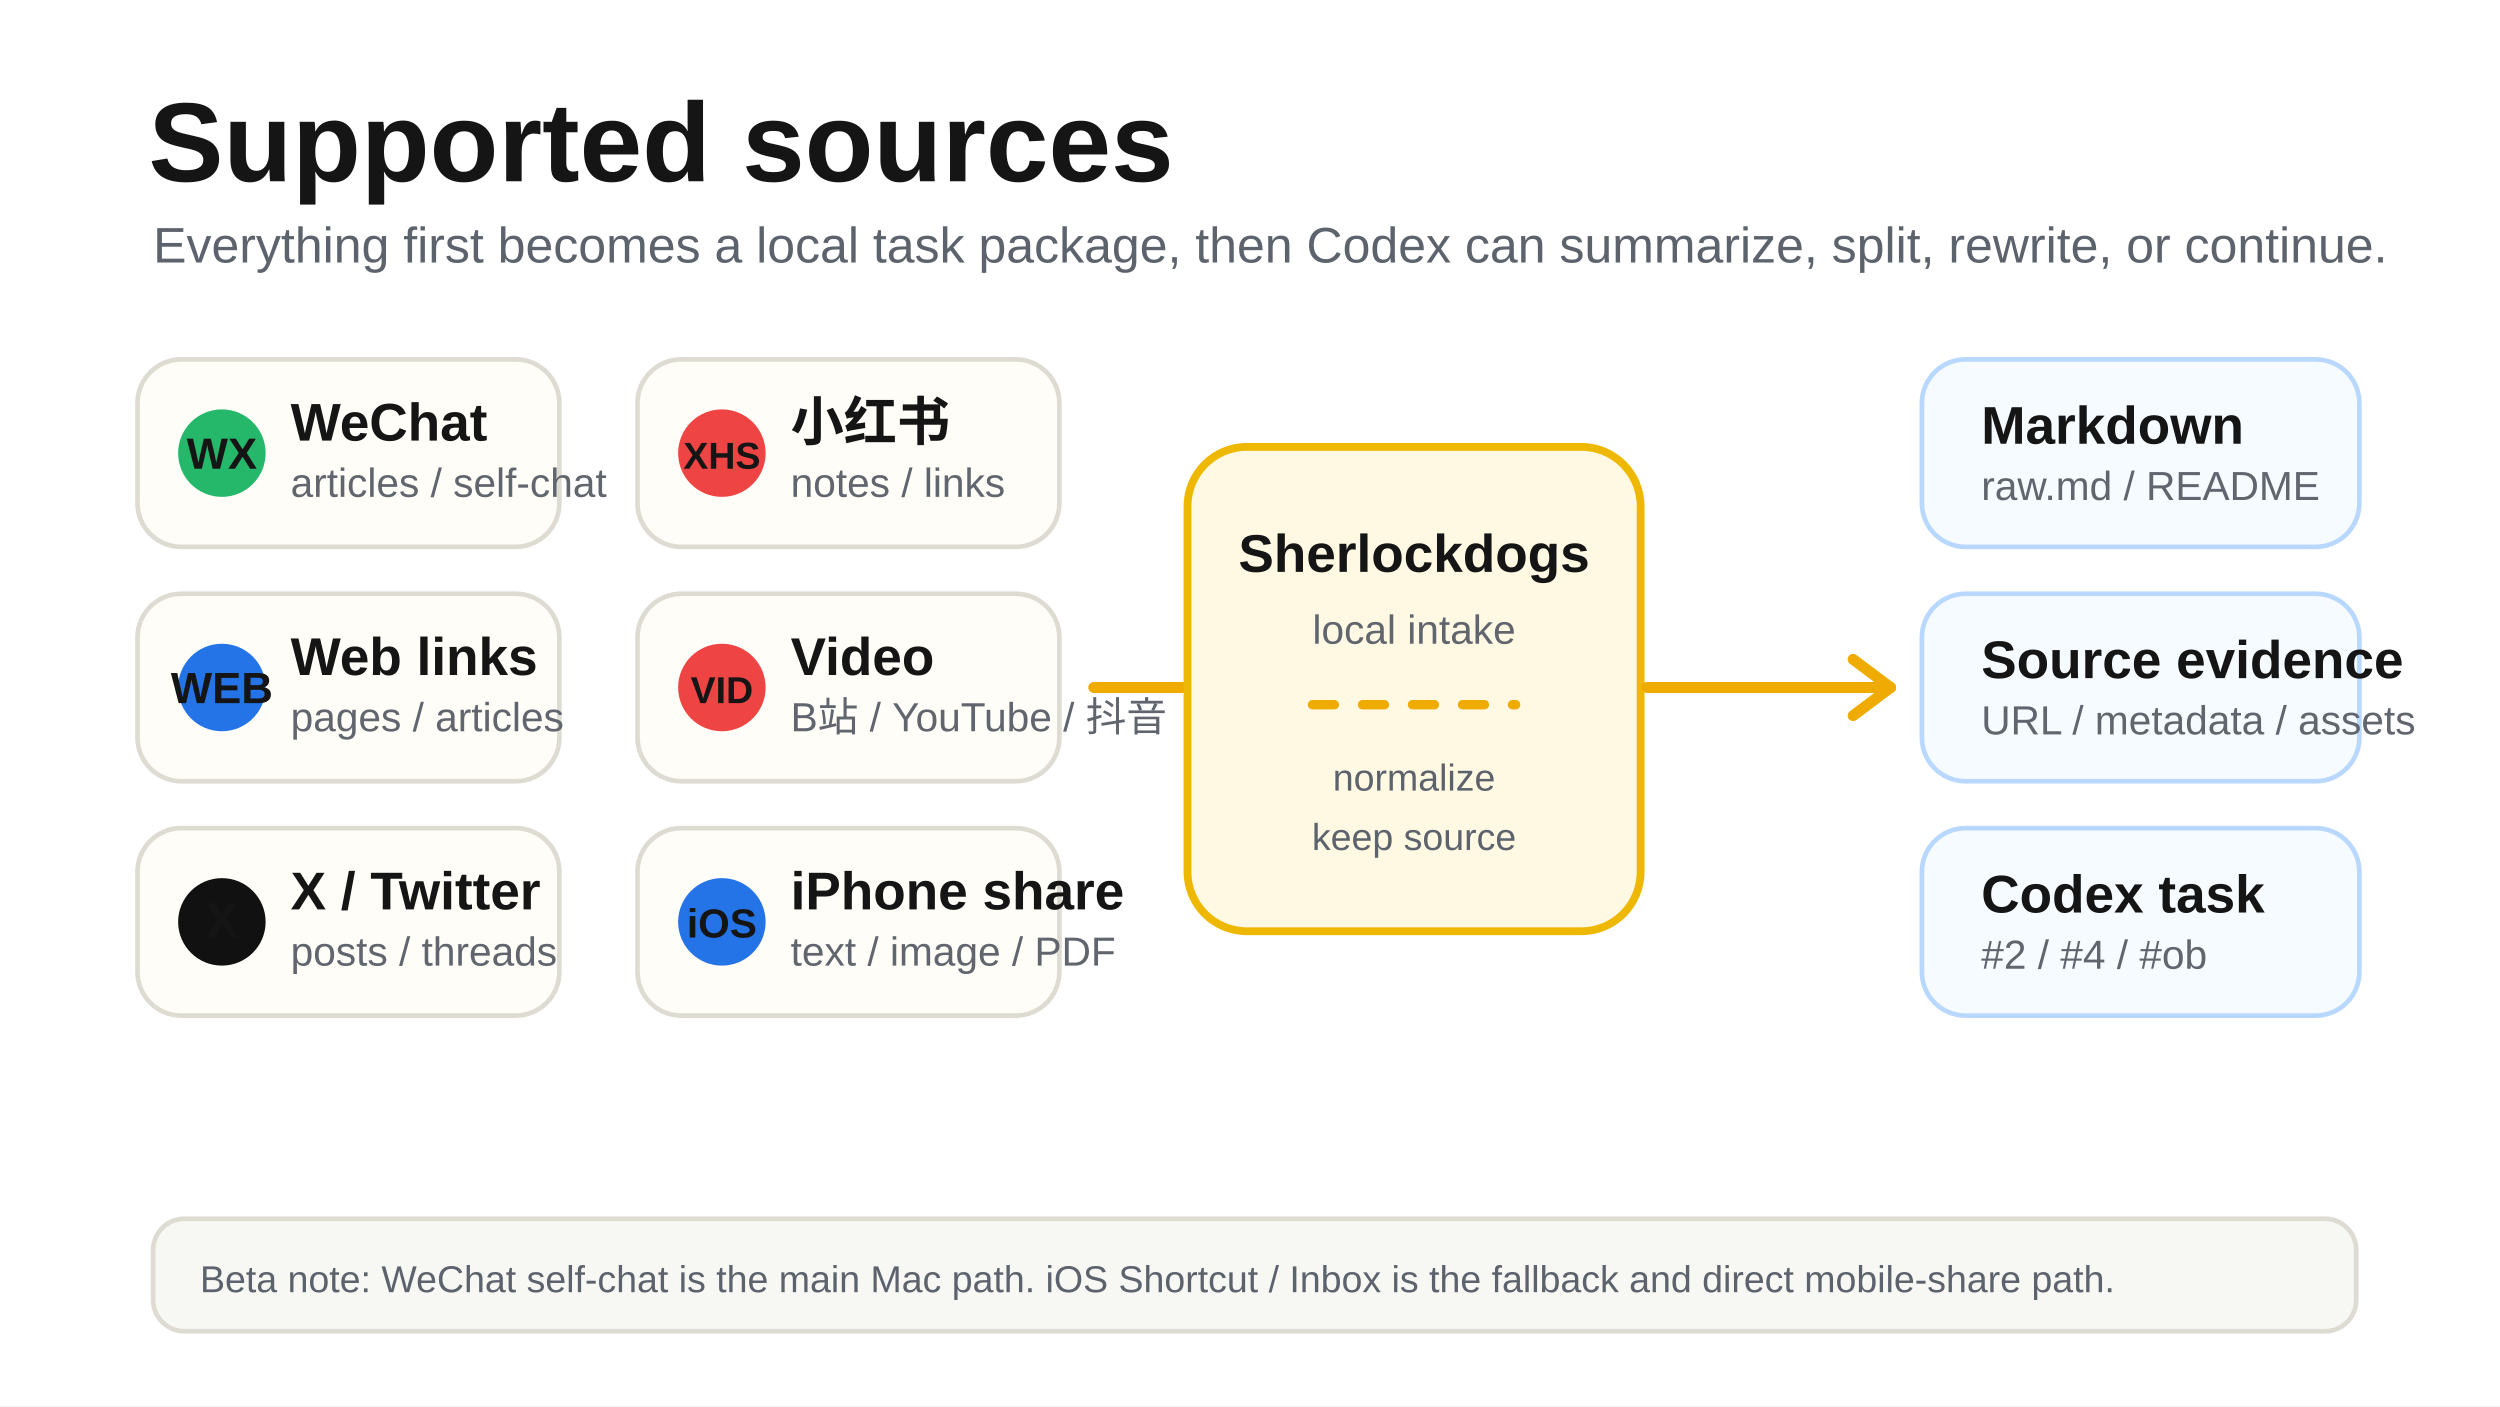
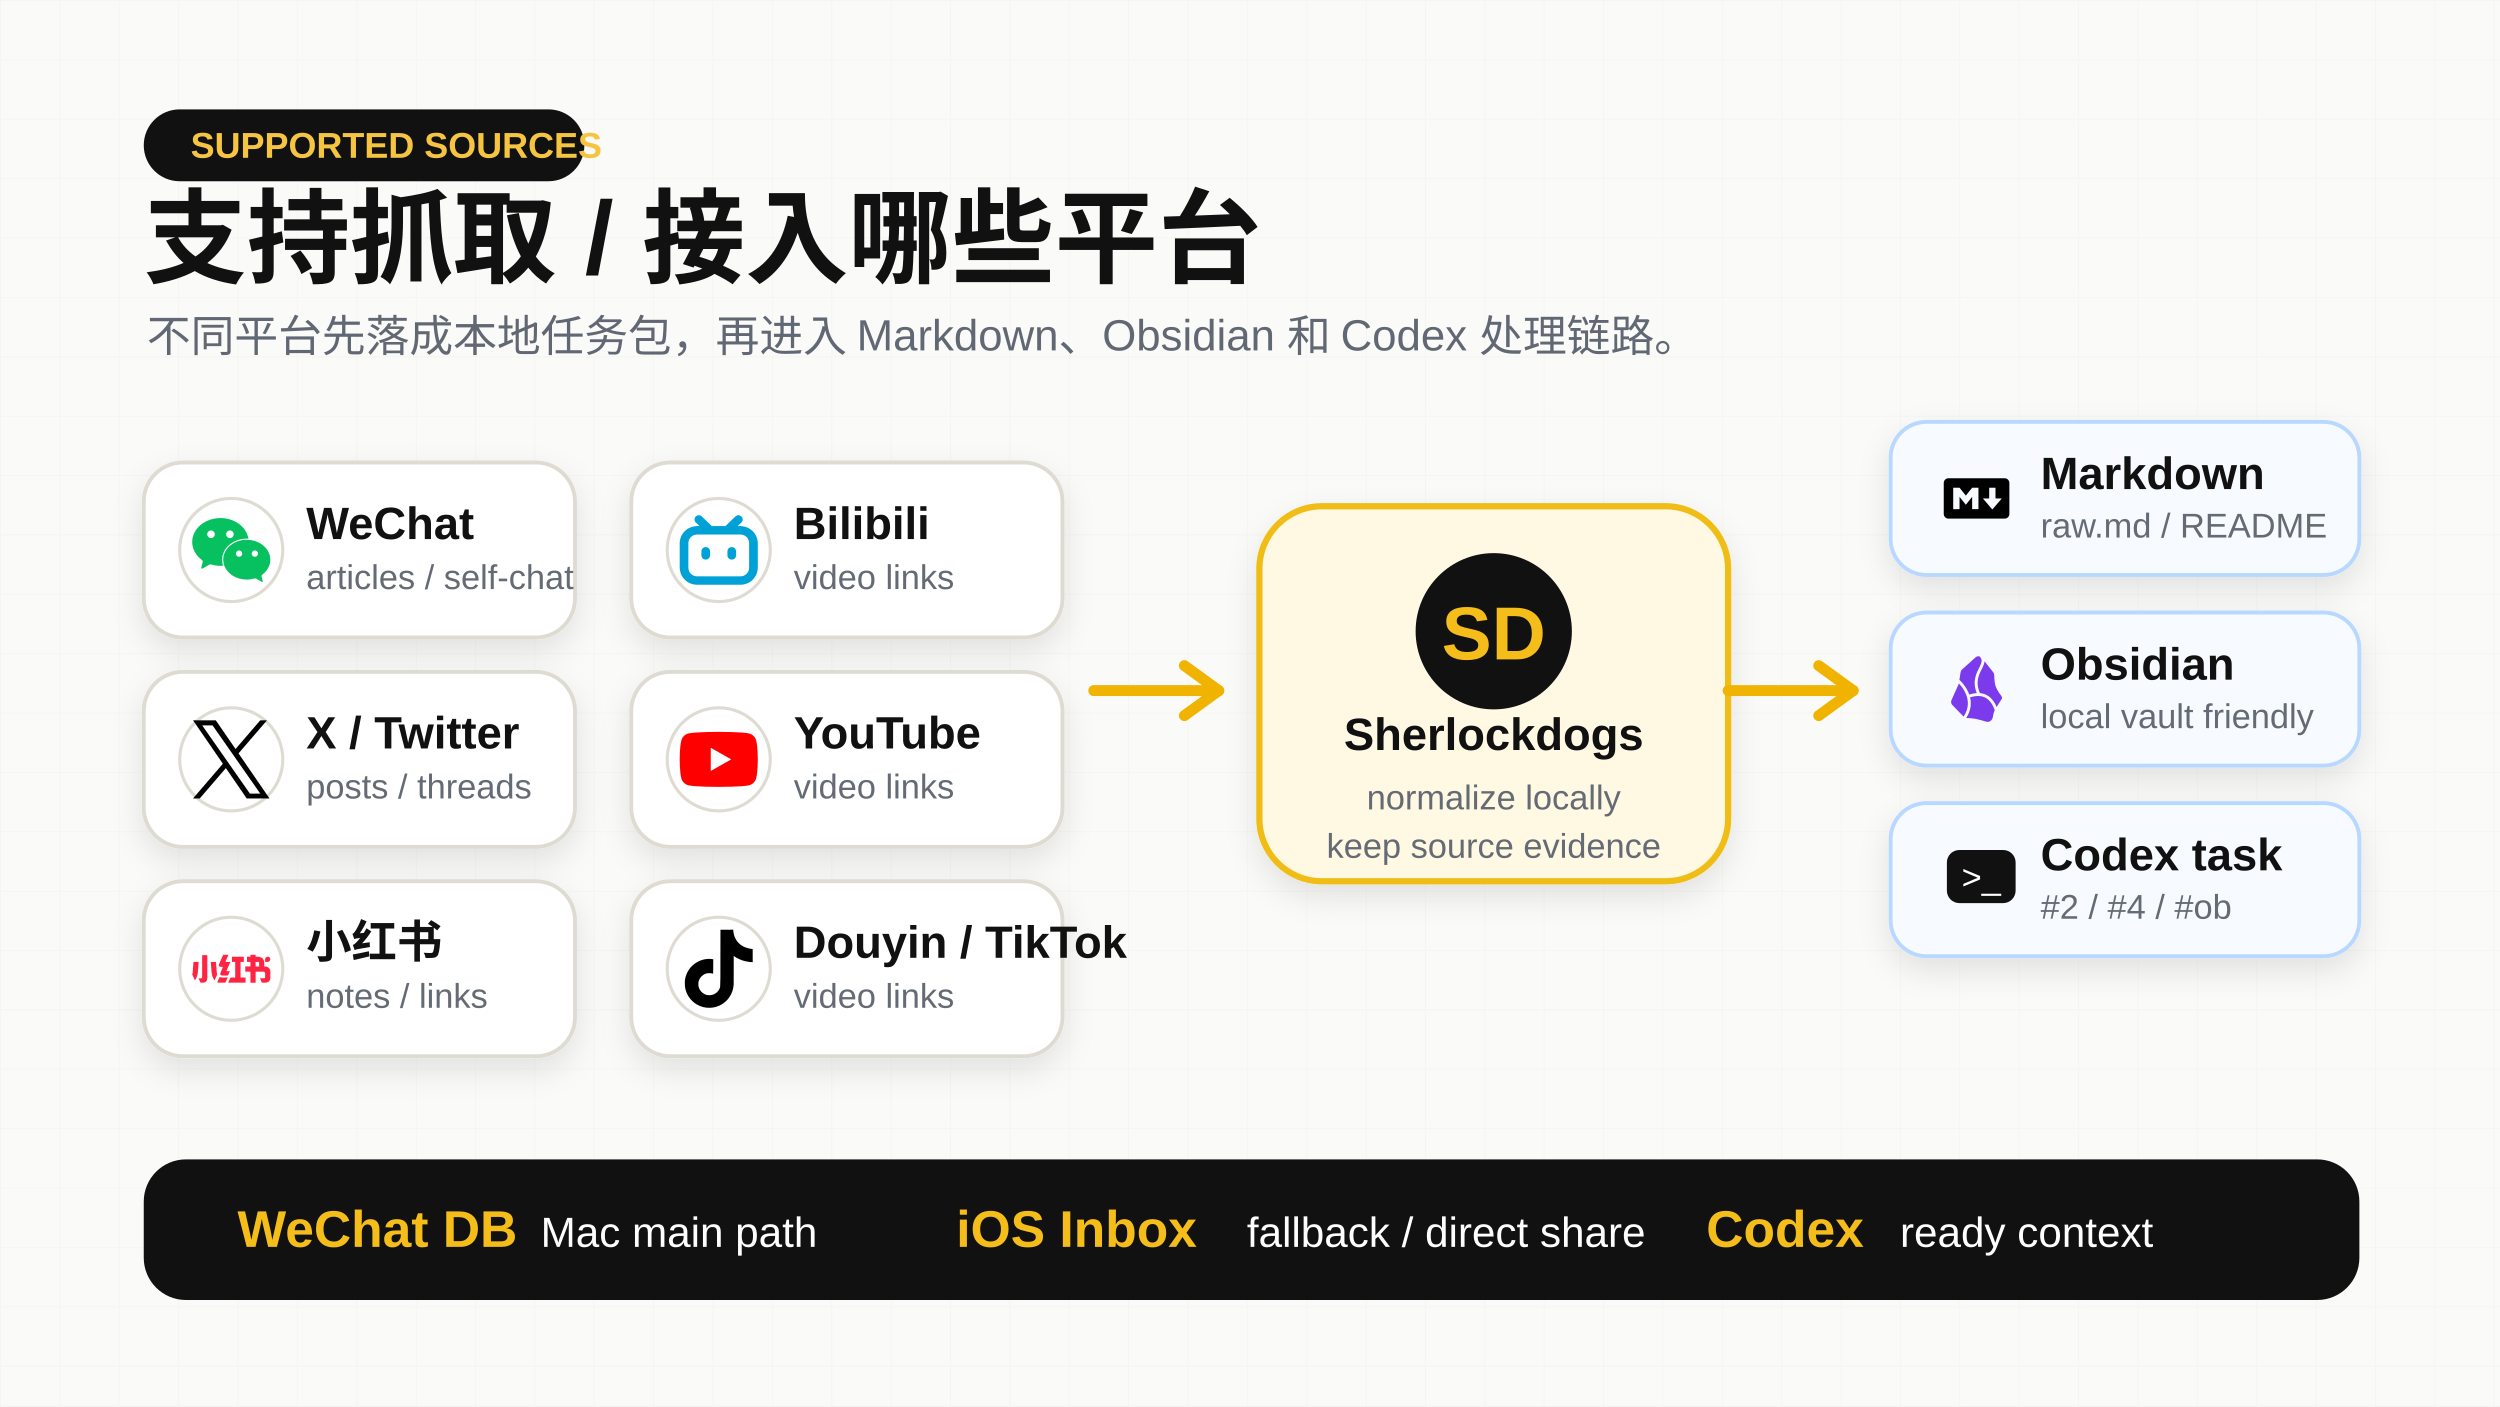
<svg xmlns="http://www.w3.org/2000/svg" width="1600" height="900" viewBox="0 0 1600 900" role="img" aria-labelledby="title desc">
-   <rect width="1600" height="900" fill="#ffffff" />
+   <rect width="1600" height="900" fill="#fafaf8" />
+   <rect width="1600" height="900" fill="url(#grid)" opacity="0.45" />
  <style>
-     text { font-family: -apple-system, BlinkMacSystemFont, "Segoe UI", "PingFang SC", "Microsoft YaHei", Arial, sans-serif; fill: #151515; }
-     .title { font-size: 72px; font-weight: 760; letter-spacing: 0; }
-     .sub { font-size: 32px; fill: #5d636c; }
-     .h { font-size: 34px; font-weight: 720; }
-     .b { font-size: 26px; fill: #60656e; }
-     .small { font-size: 24px; fill: #5d636c; }
-     .card { fill: #fffdf7; stroke: #dedbd2; stroke-width: 3; }
-     .out { fill: #f6fbff; stroke: #b9d8ff; stroke-width: 3; }
-     .orange { fill: #f2b400; }
-     .red { fill: #ef4444; }
-     .blue { fill: #2474e8; }
-     .green { fill: #25b86a; }
-     .line { stroke: #efab00; stroke-width: 7; stroke-linecap: round; fill: none; }
-     .dash { stroke: #efab00; stroke-width: 6; stroke-linecap: round; stroke-dasharray: 14 18; fill: none; }
+     text { font-family:-apple-system,BlinkMacSystemFont,"Segoe UI","PingFang SC","Microsoft YaHei",Arial,sans-serif; fill:#111; }
+     .title{font-size:66px;font-weight:780}.sub{font-size:28px;fill:#626873}.h{font-size:29px;font-weight:740}.b{font-size:22px;fill:#656b74}.mono{font-family:ui-monospace,SFMono-Regular,Menlo,Consolas,monospace;font-size:21px;fill:#333}.pill{fill:#111}.pilltext{fill:#f5c542;font-size:23px;font-weight:760}.card{fill:#fff;stroke:#dedbd2;stroke-width:2.5;filter:url(#shadow)}.card2{fill:#fffdf5;stroke:#f0bd18;stroke-width:3;filter:url(#shadow)}.out{fill:#f7fbff;stroke:#b8d8ff;stroke-width:2.5;filter:url(#shadow)}.line{stroke:#f0b400;stroke-width:7;stroke-linecap:round;fill:none}.green{fill:#127c46}.yellow{fill:#f4bd19}.light{fill:#fff}.accent{fill:#f4bd19}
  </style>
-   <text x="95" y="116" class="title">Supported sources</text>
-   <text x="98" y="168" class="sub">Everything first becomes a local task package, then Codex can summarize, split, rewrite, or continue.</text>
-   <g transform="translate(88,230)">
-     <g transform="translate(0,0)">
-       <rect width="270" height="120" rx="28" class="card" />
-       <circle cx="54" cy="60" r="28" class="green" />
-       <text x="54" y="70" text-anchor="middle" font-size="28" font-weight="800" fill="#fff">WX</text>
-       <text x="98" y="52" class="h">WeChat</text>
-       <text x="98" y="88" class="b">articles / self-chat</text>
+   <defs>
+     <filter id="shadow" x="-20%" y="-20%" width="140%" height="150%">
+       <feDropShadow dx="0" dy="8" stdDeviation="10" flood-color="#000" flood-opacity="0.10" />
+     </filter>
+     <pattern id="grid" width="38" height="38" patternUnits="userSpaceOnUse">
+       <path d="M38 0H0V38" fill="none" stroke="#ededeb" stroke-width="1" />
+     </pattern>
+   </defs>
+   <rect x="92" y="70" width="282" height="46" rx="23" class="pill" />
+   <text x="122" y="101" class="pilltext">SUPPORTED SOURCES</text>
+   <text x="92" y="176" class="title">支持抓取 / 接入哪些平台</text>
+   <text x="94" y="225" class="sub">不同平台先落成本地任务包，再进入 Markdown、Obsidian 和 Codex 处理链路。</text>
+   <g transform="translate(92,296)">
+     <rect width="276" height="112" rx="25" class="card" />
+     <circle cx="56" cy="56" r="33" fill="#fff" stroke="#dedbd2" stroke-width="2" />
+     <g transform="translate(31 31) scale(2.083333)">
+       <path d="M8.691 2.188C3.891 2.188 0 5.476 0 9.53c0 2.212 1.17 4.203 3.002 5.55a.59.59 0 0 1 .213.665l-.39 1.48c-.019.07-.048.141-.048.213 0 .163.13.295.29.295a.326.326 0 0 0 .167-.054l1.903-1.114a.864.864 0 0 1 .717-.098 10.16 10.16 0 0 0 2.837.403c.276 0 .543-.027.811-.05-.857-2.578.157-4.972 1.932-6.446 1.703-1.415 3.882-1.98 5.853-1.838-.576-3.583-4.196-6.348-8.596-6.348zM5.785 5.991c.642 0 1.162.529 1.162 1.18a1.17 1.17 0 0 1-1.162 1.178A1.17 1.17 0 0 1 4.623 7.17c0-.651.52-1.18 1.162-1.18zm5.813 0c.642 0 1.162.529 1.162 1.18a1.17 1.17 0 0 1-1.162 1.178 1.17 1.17 0 0 1-1.162-1.178c0-.651.52-1.18 1.162-1.18zm5.34 2.867c-1.797-.052-3.746.512-5.28 1.786-1.72 1.428-2.687 3.72-1.78 6.22.942 2.453 3.666 4.229 6.884 4.229.826 0 1.622-.12 2.361-.336a.722.722 0 0 1 .598.082l1.584.926a.272.272 0 0 0 .14.047c.134 0 .24-.111.24-.247 0-.06-.023-.12-.038-.177l-.327-1.233a.582.582 0 0 1-.023-.156.49.49 0 0 1 .201-.398C23.024 18.48 24 16.82 24 14.98c0-3.21-2.931-5.837-6.656-6.088V8.89c-.135-.01-.27-.027-.407-.03zm-2.53 3.274c.535 0 .969.44.969.982a.976.976 0 0 1-.969.983.976.976 0 0 1-.969-.983c0-.542.434-.982.97-.982zm4.844 0c.535 0 .969.44.969.982a.976.976 0 0 1-.969.983.976.976 0 0 1-.969-.983c0-.542.434-.982.969-.982z" fill="#07C160" />
    </g>
-     <g transform="translate(0,150)">
-       <rect width="270" height="120" rx="28" class="card" />
-       <circle cx="54" cy="60" r="28" class="blue" />
-       <text x="54" y="70" text-anchor="middle" font-size="28" font-weight="800" fill="#fff">WEB</text>
-       <text x="98" y="52" class="h">Web links</text>
-       <text x="98" y="88" class="b">pages / articles</text>
+     <text x="104" y="49" class="h">WeChat</text>
+     <text x="104" y="81" class="b">articles / self-chat</text>
+   </g>
+   <g transform="translate(92,430)">
+     <rect width="276" height="112" rx="25" class="card" />
+     <circle cx="56" cy="56" r="33" fill="#fff" stroke="#dedbd2" stroke-width="2" />
+     <g transform="translate(31 31) scale(2.083333)">
+       <path d="M14.234 10.162 22.977 0h-2.072l-7.591 8.824L7.251 0H.258l9.168 13.343L.258 24H2.33l8.016-9.318L16.749 24h6.993zm-2.837 3.299-.929-1.329L3.076 1.56h3.182l5.965 8.532.929 1.329 7.754 11.09h-3.182z" fill="#000000" />
    </g>
-     <g transform="translate(0,300)">
-       <rect width="270" height="120" rx="28" class="card" />
-       <circle cx="54" cy="60" r="28" fill="#111" />
-       <text x="54" y="70" text-anchor="middle" font-size="32" font-weight="800" fill="#fff">X</text>
-       <text x="98" y="52" class="h">X / Twitter</text>
-       <text x="98" y="88" class="b">posts / threads</text>
+     <text x="104" y="49" class="h">X / Twitter</text>
+     <text x="104" y="81" class="b">posts / threads</text>
+   </g>
+   <g transform="translate(92,564)">
+     <rect width="276" height="112" rx="25" class="card" />
+     <circle cx="56" cy="56" r="33" fill="#fff" stroke="#dedbd2" stroke-width="2" />
+     <g transform="translate(31 31) scale(2.083333)">
+       <path d="M22.405 9.879c.002.016.01.02.07.019h.725a.797.797 0 0 0 .78-.972.794.794 0 0 0-.884-.618.795.795 0 0 0-.692.794c0 .101-.002.666.001.777zm-11.509 4.808c-.203.001-1.353.004-1.685.003a2.528 2.528 0 0 1-.766-.126.025.025 0 0 0-.03.014L7.7 16.127a.025.025 0 0 0 .01.032c.111.06.336.124.495.124.66.01 1.32.002 1.981 0 .01 0 .02-.006.023-.015l.712-1.545a.025.025 0 0 0-.024-.036zM.477 9.91c-.071 0-.076.002-.076.01a.834.834 0 0 0-.01.08c-.027.397-.038.495-.234 3.06-.012.24-.034.389-.135.607-.026.057-.033.042.003.112.046.092.681 1.523.787 1.74.008.015.011.02.017.02.008 0 .033-.026.047-.044.147-.187.268-.391.371-.606.306-.635.44-1.325.486-1.706.014-.11.021-.22.03-.33l.204-2.616.022-.293c.003-.029 0-.033-.03-.034zm7.203 3.757a1.427 1.427 0 0 1-.135-.607c-.004-.084-.031-.39-.235-3.06a.443.443 0 0 0-.01-.082c-.004-.011-.052-.008-.076-.008h-1.48c-.03.001-.034.005-.03.034l.021.293c.076.982.153 1.964.233 2.946.05.4.186 1.085.487 1.706.103.215.223.419.37.606.015.018.037.051.048.049.02-.003.742-1.642.804-1.765.036-.07.03-.055.003-.112zm3.861-.913h-.872a.126.126 0 0 1-.116-.178l1.178-2.625a.025.025 0 0 0-.023-.035l-1.318-.003a.148.148 0 0 1-.135-.21l.876-1.954a.025.025 0 0 0-.023-.035h-1.56c-.01 0-.02.006-.024.015l-.926 2.068c-.085.169-.314.634-.399.938a.534.534 0 0 0-.02.191.46.46 0 0 0 .23.378.981.981 0 0 0 .46.119h.59c.041 0-.688 1.482-.834 1.972a.53.53 0 0 0-.023.172.465.465 0 0 0 .23.398c.15.092.342.12.475.12l1.66-.001c.01 0 .02-.006.023-.015l.575-1.28a.025.025 0 0 0-.024-.035zm-6.93-4.937H3.1a.032.032 0 0 0-.034.033c0 1.048-.01 2.795-.01 6.829 0 .288-.269.262-.28.262h-.74c-.04.001-.044.004-.04.047.001.037.465 1.064.555 1.263.01.02.03.033.051.033.157.003.767.009.938-.014.153-.02.3-.06.438-.132.3-.156.49-.419.595-.765.052-.172.075-.353.075-.533.002-2.33 0-4.66-.007-6.991a.032.032 0 0 0-.032-.032zm11.784 6.896c0-.014-.01-.021-.024-.022h-1.465c-.048-.001-.049-.002-.05-.049v-4.66c0-.072-.005-.07.07-.07h.863c.08 0 .075.004.075-.074V8.393c0-.082.006-.076-.08-.076h-3.5c-.064 0-.075-.006-.075.073v1.445c0 .083-.006.077.08.077h.854c.075 0 .07-.004.07.07v4.624c0 .095.008.084-.085.084-.37 0-1.11-.002-1.304 0-.048.001-.06.03-.06.03l-.697 1.519s-.014.025-.008.036c.006.01.013.008.058.008 1.748.003 3.495.002 5.243.002.03-.001.034-.006.035-.033v-1.539zm4.177-3.43c0 .013-.007.023-.02.024-.346.006-.692.004-1.037.004-.014-.002-.022-.01-.022-.024-.005-.434-.007-.869-.01-1.303 0-.072-.006-.071.07-.07l.733-.003c.041 0 .081.002.12.015.093.025.16.107.165.204.006.431.002 1.153.001 1.153zm2.67.244a1.953 1.953 0 0 0-.883-.222h-.18c-.04-.001-.04-.003-.042-.04V10.21c0-.132-.007-.263-.025-.394a1.823 1.823 0 0 0-.153-.53 1.533 1.533 0 0 0-.677-.71 2.167 2.167 0 0 0-1-.258c-.153-.003-.567 0-.72 0-.07 0-.068.004-.068-.065V7.76c0-.031-.01-.041-.046-.039H17.93s-.016 0-.023.007c-.006.006-.008.012-.008.023v.546c-.008.036-.057.015-.082.022h-.95c-.022.002-.028.008-.03.032v1.481c0 .09-.004.082.082.082h.913c.082 0 .072.128.072.128V11.19s.003.117-.06.117h-1.482c-.068 0-.06.082-.06.082v1.445s-.01.068.064.068h1.457c.082 0 .076-.006.076.079v3.225c0 .088-.007.081.082.081h1.43c.09 0 .082.007.082-.08v-3.27c0-.029.006-.035.033-.035l2.323-.003c.098 0 .191.02.28.061a.46.46 0 0 1 .274.407c.008.395.003.79.003 1.185 0 .259-.107.367-.33.367h-1.218c-.023.002-.029.008-.028.033.184.437.374.871.57 1.303a.045.045 0 0 0 .04.026c.17.005.34.002.51.003.15-.002.517.004.666-.01a2.03 2.03 0 0 0 .408-.075c.59-.18.975-.698.976-1.313v-1.981c0-.128-.01-.254-.034-.38 0 .078-.029-.641-.724-.998z" fill="#FF2442" />
    </g>
+     <text x="104" y="49" class="h">小红书</text>
+     <text x="104" y="81" class="b">notes / links</text>
  </g>
-   <g transform="translate(408,230)">
-     <g transform="translate(0,0)">
-       <rect width="270" height="120" rx="28" class="card" />
-       <circle cx="54" cy="60" r="28" class="red" />
-       <text x="54" y="70" text-anchor="middle" font-size="24" font-weight="800" fill="#fff">XHS</text>
-       <text x="98" y="52" class="h">小红书</text>
-       <text x="98" y="88" class="b">notes / links</text>
+   <g transform="translate(404,296)">
+     <rect width="276" height="112" rx="25" class="card" />
+     <circle cx="56" cy="56" r="33" fill="#fff" stroke="#dedbd2" stroke-width="2" />
+     <g transform="translate(31 31) scale(2.083333)">
+       <path d="M17.813 4.653h.854c1.51.054 2.769.578 3.773 1.574 1.004.995 1.524 2.249 1.56 3.76v7.36c-.036 1.51-.556 2.769-1.56 3.773s-2.262 1.524-3.773 1.56H5.333c-1.51-.036-2.769-.556-3.773-1.56S.036 18.858 0 17.347v-7.36c.036-1.511.556-2.765 1.56-3.76 1.004-.996 2.262-1.52 3.773-1.574h.774l-1.174-1.12a1.234 1.234 0 0 1-.373-.906c0-.356.124-.658.373-.907l.027-.027c.267-.249.573-.373.92-.373.347 0 .653.124.92.373L9.653 4.44c.071.071.134.142.187.213h4.267a.836.836 0 0 1 .16-.213l2.853-2.747c.267-.249.573-.373.92-.373.347 0 .662.151.929.4.267.249.391.551.391.907 0 .355-.124.657-.373.906zM5.333 7.24c-.746.018-1.373.276-1.88.773-.506.498-.769 1.13-.786 1.894v7.52c.017.764.28 1.395.786 1.893.507.498 1.134.756 1.88.773h13.334c.746-.017 1.373-.275 1.88-.773.506-.498.769-1.129.786-1.893v-7.52c-.017-.765-.28-1.396-.786-1.894-.507-.497-1.134-.755-1.88-.773zM8 11.107c.373 0 .684.124.933.373.25.249.383.569.4.96v1.173c-.017.391-.15.711-.4.96-.249.25-.56.374-.933.374s-.684-.125-.933-.374c-.25-.249-.383-.569-.4-.96V12.44c0-.373.129-.689.386-.947.258-.257.574-.386.947-.386zm8 0c.373 0 .684.124.933.373.25.249.383.569.4.96v1.173c-.017.391-.15.711-.4.96-.249.25-.56.374-.933.374s-.684-.125-.933-.374c-.25-.249-.383-.569-.4-.96V12.44c.017-.391.15-.711.4-.96.249-.249.56-.373.933-.373Z" fill="#00A1D6" />
    </g>
-     <g transform="translate(0,150)">
-       <rect width="270" height="120" rx="28" class="card" />
-       <circle cx="54" cy="60" r="28" class="red" />
-       <text x="54" y="70" text-anchor="middle" font-size="24" font-weight="800" fill="#fff">VID</text>
-       <text x="98" y="52" class="h">Video</text>
-       <text x="98" y="88" class="b">B站 / YouTube / 抖音</text>
+     <text x="104" y="49" class="h">Bilibili</text>
+     <text x="104" y="81" class="b">video links</text>
+   </g>
+   <g transform="translate(404,430)">
+     <rect width="276" height="112" rx="25" class="card" />
+     <circle cx="56" cy="56" r="33" fill="#fff" stroke="#dedbd2" stroke-width="2" />
+     <g transform="translate(31 31) scale(2.083333)">
+       <path d="M23.498 6.186a3.016 3.016 0 0 0-2.122-2.136C19.505 3.545 12 3.545 12 3.545s-7.505 0-9.377.505A3.017 3.017 0 0 0 .502 6.186C0 8.07 0 12 0 12s0 3.93.502 5.814a3.016 3.016 0 0 0 2.122 2.136c1.871.505 9.376.505 9.376.505s7.505 0 9.377-.505a3.015 3.015 0 0 0 2.122-2.136C24 15.93 24 12 24 12s0-3.93-.502-5.814zM9.545 15.568V8.432L15.818 12l-6.273 3.568z" fill="#FF0000" />
    </g>
-     <g transform="translate(0,300)">
-       <rect width="270" height="120" rx="28" class="card" />
-       <circle cx="54" cy="60" r="28" class="blue" />
-       <text x="54" y="70" text-anchor="middle" font-size="26" font-weight="800" fill="#fff">iOS</text>
-       <text x="98" y="52" class="h">iPhone share</text>
-       <text x="98" y="88" class="b">text / image / PDF</text>
+     <text x="104" y="49" class="h">YouTube</text>
+     <text x="104" y="81" class="b">video links</text>
+   </g>
+   <g transform="translate(404,564)">
+     <rect width="276" height="112" rx="25" class="card" />
+     <circle cx="56" cy="56" r="33" fill="#fff" stroke="#dedbd2" stroke-width="2" />
+     <g transform="translate(31 31) scale(2.083333)">
+       <path d="M12.525.02c1.31-.02 2.61-.01 3.91-.02.08 1.53.63 3.09 1.75 4.17 1.12 1.11 2.7 1.62 4.24 1.79v4.03c-1.44-.05-2.89-.35-4.2-.97-.57-.26-1.1-.59-1.62-.93-.01 2.92.01 5.84-.02 8.75-.08 1.4-.54 2.79-1.35 3.94-1.31 1.92-3.58 3.17-5.91 3.21-1.43.08-2.86-.31-4.08-1.03-2.02-1.19-3.44-3.37-3.65-5.71-.02-.5-.03-1-.01-1.49.18-1.9 1.12-3.72 2.58-4.96 1.66-1.44 3.98-2.13 6.15-1.72.02 1.48-.04 2.96-.04 4.44-.99-.32-2.15-.23-3.02.37-.63.41-1.11 1.04-1.36 1.75-.21.51-.15 1.07-.14 1.61.24 1.64 1.82 3.02 3.5 2.87 1.12-.01 2.19-.66 2.77-1.61.19-.33.4-.67.41-1.06.1-1.79.06-3.57.07-5.36.01-4.03-.01-8.05.02-12.07z" fill="#000000" />
    </g>
+     <text x="104" y="49" class="h">Douyin / TikTok</text>
+     <text x="104" y="81" class="b">video links</text>
  </g>
-   <path d="M700 440 C820 440, 820 440, 925 440" class="line" />
-   <path d="M925 440 l-24 -18 M925 440 l-24 18" class="line" />
-   <g transform="translate(760,286)">
-     <rect width="290" height="310" rx="38" fill="#fff8e3" stroke="#efb800" stroke-width="5" />
-     <text x="145" y="80" text-anchor="middle" class="h">Sherlockdogs</text>
-     <text x="145" y="126" text-anchor="middle" class="b">local intake</text>
-     <path d="M80 165 H210" class="dash" />
-     <text x="145" y="220" text-anchor="middle" class="small">normalize</text>
-     <text x="145" y="258" text-anchor="middle" class="small">keep source</text>
+   <path d="M700 442 H780" class="line" />
+   <path d="M780 442 l-22 -16 M780 442 l-22 16" class="line" />
+   <g transform="translate(806,324)">
+     <rect width="300" height="240" rx="40" fill="#fff8e3" stroke="#f0bd18" stroke-width="4" filter="url(#shadow)" />
+     <circle cx="150" cy="80" r="50" fill="#111" />
+     <text x="150" y="98" text-anchor="middle" font-size="48" font-weight="800" class="accent">SD</text>
+     <text x="150" y="156" text-anchor="middle" class="h">Sherlockdogs</text>
+     <text x="150" y="194" text-anchor="middle" class="b">normalize locally</text>
+     <text x="150" y="225" text-anchor="middle" class="b">keep source evidence</text>
  </g>
-   <path d="M1054 440 C1138 440, 1138 440, 1210 440" class="line" />
-   <path d="M1210 440 l-24 -18 M1210 440 l-24 18" class="line" />
-   <g transform="translate(1230,230)">
-     <rect width="280" height="120" rx="28" class="out" />
-     <text x="38" y="54" class="h">Markdown</text>
-     <text x="38" y="90" class="b">raw.md / README</text>
-     <rect y="150" width="280" height="120" rx="28" class="out" />
-     <text x="38" y="204" class="h">Source evidence</text>
-     <text x="38" y="240" class="b">URL / metadata / assets</text>
-     <rect y="300" width="280" height="120" rx="28" class="out" />
-     <text x="38" y="354" class="h">Codex task</text>
-     <text x="38" y="390" class="b">#2 / #4 / #ob</text>
+   <path d="M1106 442 H1186" class="line" />
+   <path d="M1186 442 l-22 -16 M1186 442 l-22 16" class="line" />
+   <g transform="translate(1210,270)">
+     <rect width="300" height="98" rx="23" class="out" />
+     <g transform="translate(34 28) scale(1.75)">
+       <path d="M22.27 19.385H1.73A1.73 1.73 0 010 17.655V6.345a1.73 1.73 0 011.73-1.73h20.54A1.73 1.73 0 0124 6.345v11.308a1.73 1.73 0 01-1.73 1.731zM5.769 15.923v-4.5l2.308 2.885 2.307-2.885v4.5h2.308V8.078h-2.308l-2.307 2.885-2.308-2.885H3.46v7.847zM21.232 12h-2.309V8.077h-2.307V12h-2.308l3.461 4.039z" fill="#000000" />
+     </g>
+     <text x="96" y="43" class="h">Markdown</text>
+     <text x="96" y="74" class="b">raw.md / README</text>
+     <rect y="122" width="300" height="98" rx="23" class="out" />
+     <g transform="translate(34 150) scale(1.75)">
+       <path d="M19.355 18.538a68.967 68.959 0 0 0 1.858-2.954.81.81 0 0 0-.062-.9c-.516-.685-1.504-2.075-2.042-3.362-.553-1.321-.636-3.375-.64-4.377a1.707 1.707 0 0 0-.358-1.05l-3.198-4.064a3.744 3.744 0 0 1-.076.543c-.106.503-.307 1.004-.536 1.5-.134.29-.29.6-.446.914l-.31.626c-.516 1.068-.997 2.227-1.132 3.59-.124 1.26.046 2.73.815 4.481.128.011.257.025.386.044a6.363 6.363 0 0 1 3.326 1.505c.916.79 1.744 1.922 2.415 3.5zM8.199 22.569c.073.012.146.02.22.02.78.024 2.095.092 3.16.29.87.16 2.593.64 4.01 1.055 1.083.316 2.198-.548 2.355-1.664.114-.814.33-1.735.725-2.58l-.01.005c-.67-1.87-1.522-3.078-2.416-3.849a5.295 5.295 0 0 0-2.778-1.257c-1.54-.216-2.952.19-3.84.45.532 2.218.368 4.829-1.425 7.531zM5.533 9.938c-.023.1-.056.197-.098.29L2.82 16.059a1.602 1.602 0 0 0 .313 1.772l4.116 4.24c2.103-3.101 1.796-6.02.836-8.3-.728-1.73-1.832-3.081-2.55-3.831zM9.32 14.01c.615-.183 1.606-.465 2.745-.534-.683-1.725-.848-3.233-.716-4.577.154-1.552.7-2.847 1.235-3.95.113-.235.223-.454.328-.664.149-.297.288-.577.419-.86.217-.47.379-.885.46-1.27.08-.38.08-.72-.014-1.043-.095-.325-.297-.675-.68-1.06a1.6 1.6 0 0 0-1.475.36l-4.95 4.452a1.602 1.602 0 0 0-.513.952l-.427 2.83c.672.59 2.328 2.316 3.335 4.711.09.21.175.43.253.653z" fill="#7C3AED" />
+     </g>
+     <text x="96" y="165" class="h">Obsidian</text>
+     <text x="96" y="196" class="b">local vault friendly</text>
+     <rect y="244" width="300" height="98" rx="23" class="out" />
+     <rect x="36" y="274" width="44" height="34" rx="8" fill="#111" />
+     <text x="58" y="299" text-anchor="middle" font-family="ui-monospace,Menlo" font-size="22" class="light">&gt;_</text>
+     <text x="96" y="287" class="h">Codex task</text>
+     <text x="96" y="318" class="b">#2 / #4 / #ob</text>
  </g>
-   <g transform="translate(98,780)">
-     <rect width="1410" height="72" rx="20" fill="#f7f7f4" stroke="#dedbd2" stroke-width="3" />
-     <text x="30" y="47" class="small">Beta note: WeChat self-chat is the main Mac path. iOS Shortcut / Inbox is the fallback and direct mobile-share path.</text>
+   <g transform="translate(92,742)">
+     <rect width="1418" height="90" rx="27" fill="#111" />
+     <text x="60" y="56" font-size="33" font-weight="780" class="accent">WeChat DB</text>
+     <text x="254" y="56" font-size="27" class="light">Mac main path</text>
+     <text x="520" y="56" font-size="33" font-weight="780" class="accent">iOS Inbox</text>
+     <text x="706" y="56" font-size="27" class="light">fallback / direct share</text>
+     <text x="1000" y="56" font-size="33" font-weight="780" class="accent">Codex</text>
+     <text x="1124" y="56" font-size="27" class="light">ready context</text>
  </g>
</svg>
